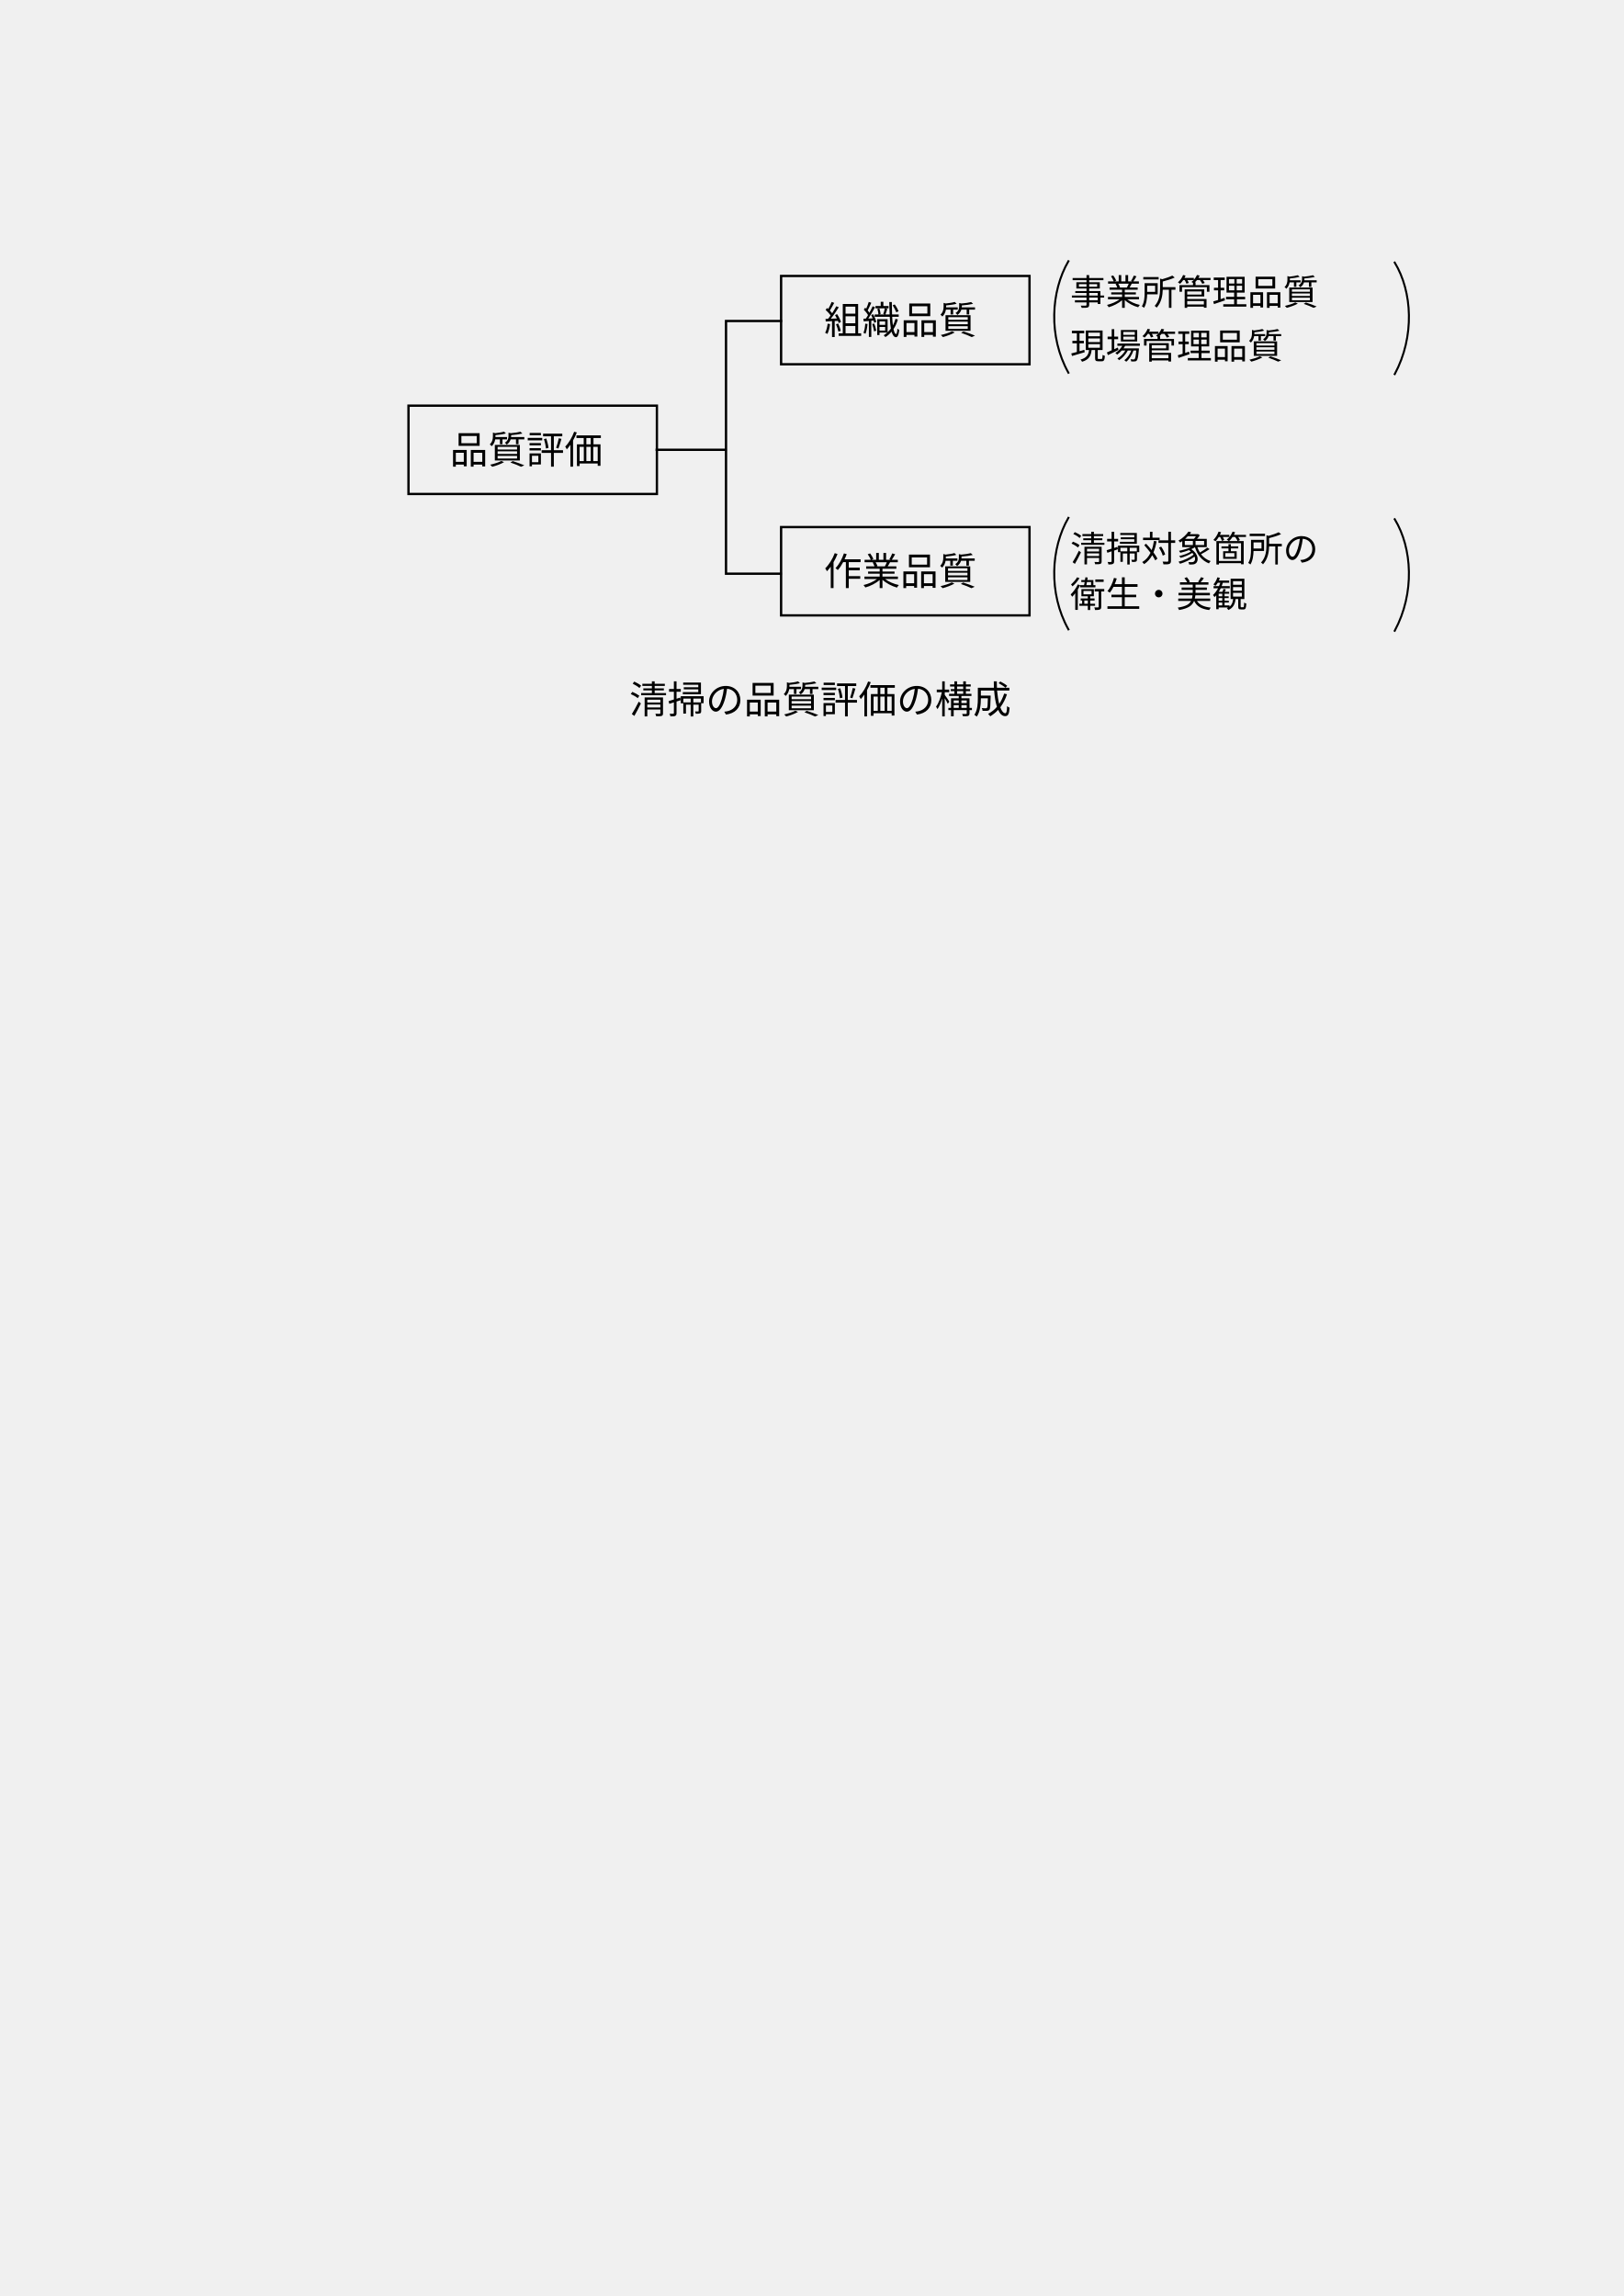
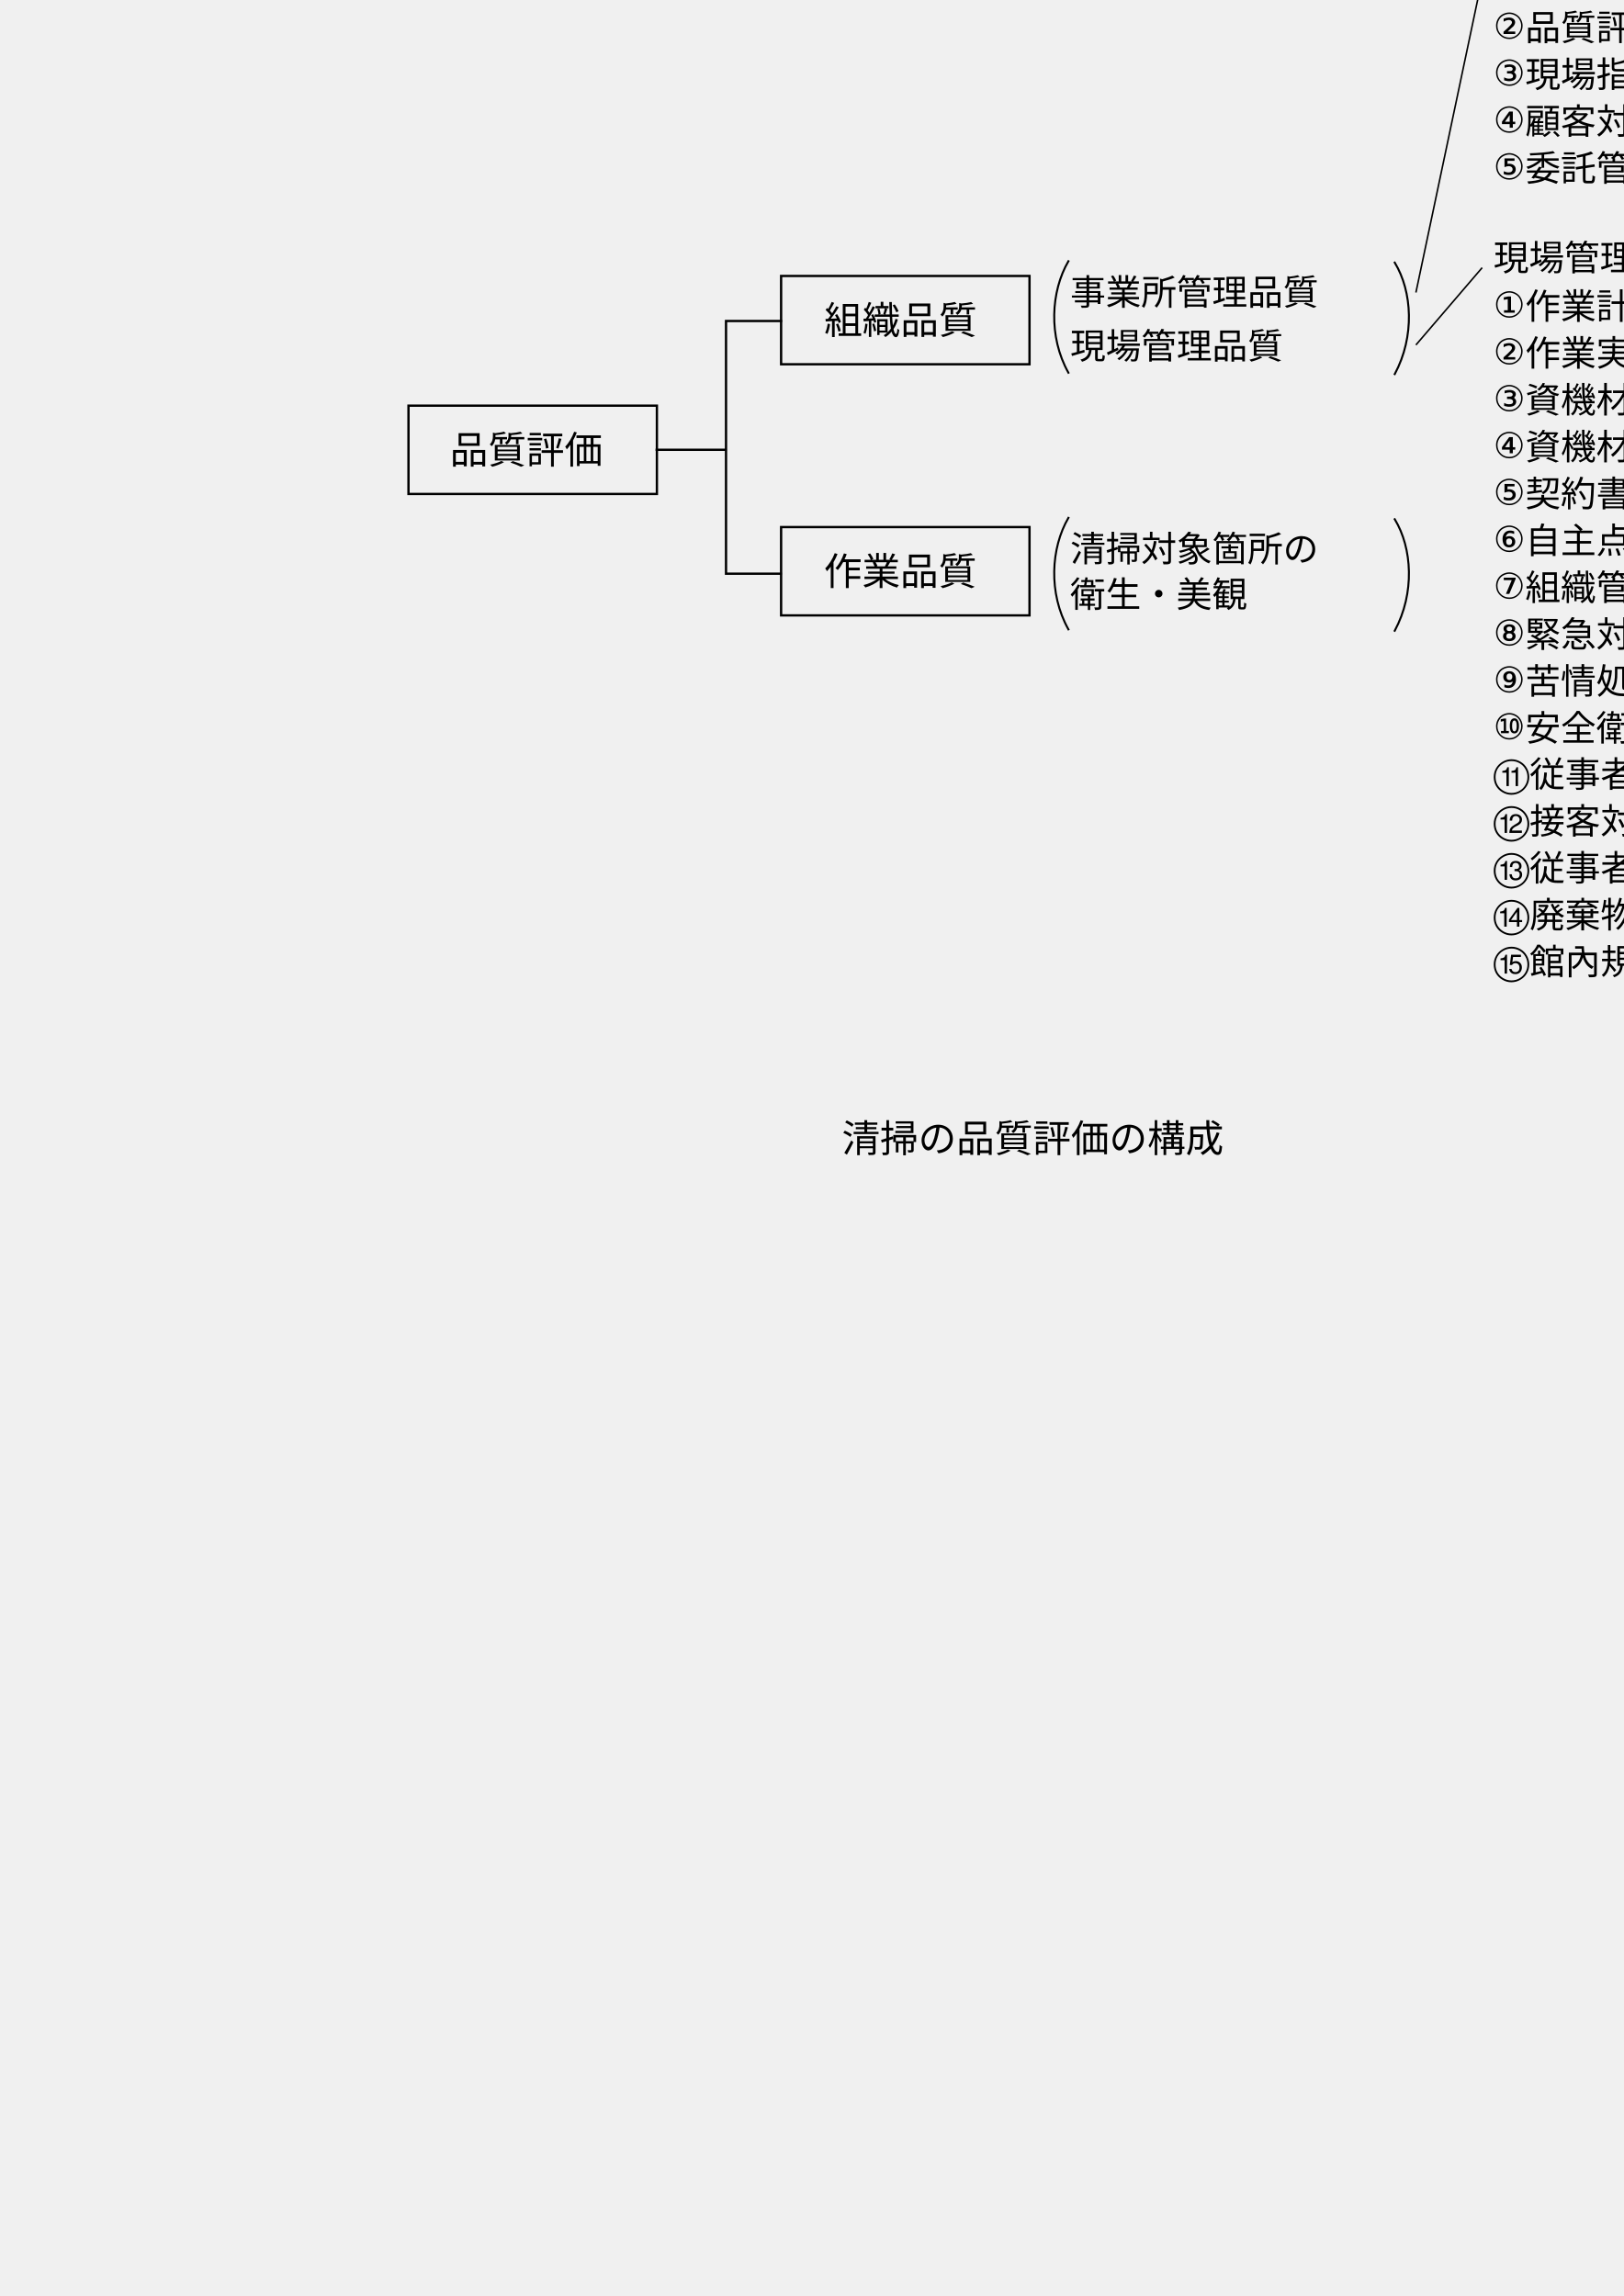
<svg xmlns="http://www.w3.org/2000/svg" width="210mm" height="297mm" viewBox="0 0 210 297" version="1.1" id="svg5">
  <defs id="defs2" />
  <g id="layer1" />
  <g id="layer2">
    <rect style="fill:none;fill-opacity:0.929;stroke:#000000;stroke-width:0.3;stroke-linecap:square" id="rect854" width="32.127" height="11.423" x="52.832" y="52.475" />
    <rect style="fill:none;fill-opacity:0.929;stroke:#000000;stroke-width:0.3;stroke-linecap:square" id="rect980" width="32.127" height="11.423" x="101.023" y="35.697" />
    <rect style="fill:none;fill-opacity:0.929;stroke:#000000;stroke-width:0.3;stroke-linecap:square" id="rect982" width="32.127" height="11.423" x="101.023" y="68.181" />
    <path style="fill:none;fill-opacity:0.929;stroke:#000000;stroke-width:0.3;stroke-linecap:square" d="m 84.938,58.182 8.895,0" id="path1017" />
    <path style="fill:none;fill-opacity:0.929;stroke:#000000;stroke-width:0.3;stroke-linecap:square" d="m 101.004,41.523 h -7.105 v 32.688 h 7.068" id="path1019" />
  </g>
  <g id="layer3">
    <text xml:space="preserve" style="font-style:normal;font-variant:normal;font-weight:normal;font-stretch:normal;font-size:4.939px;line-height:1.25;font-family:sans-serif;-inkscape-font-specification:'sans-serif, Normal';font-variant-ligatures:normal;font-variant-caps:normal;font-variant-numeric:normal;font-variant-east-asian:normal;stroke-width:0.265" x="58.186" y="59.971" id="text2326">
      <tspan id="tspan2324" style="font-style:normal;font-variant:normal;font-weight:normal;font-stretch:normal;font-size:4.939px;font-family:sans-serif;-inkscape-font-specification:'sans-serif, Normal';font-variant-ligatures:normal;font-variant-caps:normal;font-variant-numeric:normal;font-variant-east-asian:normal;stroke-width:0.265" x="58.186" y="59.971">品質評価</tspan>
    </text>
    <text xml:space="preserve" style="font-style:normal;font-variant:normal;font-weight:normal;font-stretch:normal;font-size:4.939px;line-height:1.25;font-family:sans-serif;-inkscape-font-specification:'sans-serif, Normal';font-variant-ligatures:normal;font-variant-caps:normal;font-variant-numeric:normal;font-variant-east-asian:normal;stroke-width:0.265" x="106.594" y="43.194" id="text6142">
      <tspan id="tspan6140" style="font-style:normal;font-variant:normal;font-weight:normal;font-stretch:normal;font-size:4.939px;font-family:sans-serif;-inkscape-font-specification:'sans-serif, Normal';font-variant-ligatures:normal;font-variant-caps:normal;font-variant-numeric:normal;font-variant-east-asian:normal;stroke-width:0.265" x="106.594" y="43.194">組織品質</tspan>
    </text>
    <text xml:space="preserve" style="font-size:4.939px;line-height:1.25;font-family:sans-serif;-inkscape-font-specification:'sans-serif, Normal';stroke-width:0.265" x="106.556" y="75.678" id="text10040">
      <tspan id="tspan10038" style="stroke-width:0.265" x="106.556" y="75.678">作業品質</tspan>
    </text>
-     <text xml:space="preserve" style="font-size:4.939px;line-height:1.25;font-family:sans-serif;-inkscape-font-specification:'sans-serif, Normal';stroke-width:0.265" x="81.389" y="92.277" id="text11642">
-       <tspan id="tspan11640" style="stroke-width:0.265" x="81.389" y="92.277">清掃の品質評価の構成</tspan>
+     <text xml:space="preserve" style="font-size:4.939px;line-height:1.25;font-family:sans-serif;-inkscape-font-specification:'sans-serif, Normal';stroke-width:0.265" x="108.876" y="149.035" id="text11642">
+       <tspan id="tspan11640" style="stroke-width:0.265" x="108.876" y="149.035">清掃の品質評価の構成</tspan>
    </text>
    <text xml:space="preserve" style="font-style:normal;font-variant:normal;font-weight:normal;font-stretch:normal;font-size:4.586px;line-height:1.25;font-family:sans-serif;-inkscape-font-specification:'sans-serif, Normal';font-variant-ligatures:normal;font-variant-caps:normal;font-variant-numeric:normal;font-variant-east-asian:normal;stroke-width:0.265" x="138.416" y="46.406" id="text17448">
      <tspan id="tspan17446" style="font-style:normal;font-variant:normal;font-weight:normal;font-stretch:normal;font-size:4.586px;font-family:sans-serif;-inkscape-font-specification:'sans-serif, Normal';font-variant-ligatures:normal;font-variant-caps:normal;font-variant-numeric:normal;font-variant-east-asian:normal;stroke-width:0.265" x="138.416" y="46.406">現場管理品質</tspan>
    </text>
    <text xml:space="preserve" style="font-style:normal;font-variant:normal;font-weight:normal;font-stretch:normal;font-size:4.586px;line-height:1.25;font-family:sans-serif;-inkscape-font-specification:'sans-serif, Normal';font-variant-ligatures:normal;font-variant-caps:normal;font-variant-numeric:normal;font-variant-east-asian:normal;stroke-width:0.265" x="138.416" y="39.445" id="text18464">
      <tspan id="tspan18462" style="font-style:normal;font-variant:normal;font-weight:normal;font-stretch:normal;font-size:4.586px;font-family:sans-serif;-inkscape-font-specification:'sans-serif, Normal';font-variant-ligatures:normal;font-variant-caps:normal;font-variant-numeric:normal;font-variant-east-asian:normal;stroke-width:0.265" x="138.416" y="39.445">事業所管理品質       </tspan>
    </text>
    <path style="fill:none;fill-opacity:0.929;stroke:#000000;stroke-width:0.257;stroke-linecap:square;stroke-miterlimit:4;stroke-dasharray:none" d="m 180.387,48.393 c 2.619,-4.877 2.269,-10.698 0,-14.426" id="path1172" />
    <path style="fill:none;fill-opacity:0.929;stroke:#000000;stroke-width:0.257;stroke-linecap:square;stroke-miterlimit:4;stroke-dasharray:none" d="m 138.181,48.214 c -2.619,-4.683 -2.269,-10.536 0,-14.426" id="path1427" />
    <text xml:space="preserve" style="font-style:normal;font-variant:normal;font-weight:normal;font-stretch:normal;font-size:4.586px;line-height:1.25;font-family:sans-serif;-inkscape-font-specification:'sans-serif, Normal';font-variant-ligatures:normal;font-variant-caps:normal;font-variant-numeric:normal;font-variant-east-asian:normal;stroke-width:0.265" x="138.416" y="72.644" id="text20308">
      <tspan id="tspan20306" style="font-style:normal;font-variant:normal;font-weight:normal;font-stretch:normal;font-size:4.586px;font-family:sans-serif;-inkscape-font-specification:'sans-serif, Normal';font-variant-ligatures:normal;font-variant-caps:normal;font-variant-numeric:normal;font-variant-east-asian:normal;stroke-width:0.265" x="138.416" y="72.644">清掃対象箇所の</tspan>
    </text>
    <text xml:space="preserve" style="font-style:normal;font-variant:normal;font-weight:normal;font-stretch:normal;font-size:4.586px;line-height:1.25;font-family:sans-serif;-inkscape-font-specification:'sans-serif, Normal';font-variant-ligatures:normal;font-variant-caps:normal;font-variant-numeric:normal;font-variant-east-asian:normal;stroke-width:0.265" x="138.396" y="78.534" id="text22048">
      <tspan id="tspan22046" style="font-style:normal;font-variant:normal;font-weight:normal;font-stretch:normal;font-size:4.586px;font-family:sans-serif;-inkscape-font-specification:'sans-serif, Normal';font-variant-ligatures:normal;font-variant-caps:normal;font-variant-numeric:normal;font-variant-east-asian:normal;stroke-width:0.265" x="138.396" y="78.534">衛生・美観</tspan>
    </text>
    <path style="fill:none;fill-opacity:0.929;stroke:#000000;stroke-width:0.257;stroke-linecap:square;stroke-miterlimit:4;stroke-dasharray:none" d="m 180.387,81.591 c 2.619,-4.877 2.269,-10.698 0,-14.426" id="path1622" />
    <path style="fill:none;fill-opacity:0.929;stroke:#000000;stroke-width:0.257;stroke-linecap:square;stroke-miterlimit:4;stroke-dasharray:none" d="m 138.181,81.412 c -2.619,-4.683 -2.269,-10.536 0,-14.426" id="path1624" />
+     <text xml:space="preserve" style="font-size:2.117px;line-height:1.25;font-family:sans-serif;-inkscape-font-specification:'sans-serif, Normal';word-spacing:0px;stroke-width:0.265" x="193.145" y="-7.12" id="text365">
+       <tspan style="font-style:normal;font-variant:normal;font-weight:normal;font-stretch:normal;font-size:4.586px;font-family:sans-serif;-inkscape-font-specification:'sans-serif, Normal';font-variant-ligatures:normal;font-variant-caps:normal;font-variant-numeric:normal;font-variant-east-asian:normal;stroke-width:0.265" x="193.145" y="-7.12" id="tspan381">事業所管理品質(一部)</tspan>
+       <tspan style="font-style:normal;font-variant:normal;font-weight:normal;font-stretch:normal;font-size:4.586px;font-family:sans-serif;-inkscape-font-specification:'sans-serif, Normal';font-variant-ligatures:normal;font-variant-caps:normal;font-variant-numeric:normal;font-variant-east-asian:normal;stroke-width:0.265" x="193.145" y="-1.057" id="tspan385">①教育訓練</tspan>
+       <tspan style="font-style:normal;font-variant:normal;font-weight:normal;font-stretch:normal;font-size:4.586px;font-family:sans-serif;-inkscape-font-specification:'sans-serif, Normal';font-variant-ligatures:normal;font-variant-caps:normal;font-variant-numeric:normal;font-variant-east-asian:normal;stroke-width:0.265" x="193.145" y="5.006" id="tspan387">②品質評価の実施</tspan>
+       <tspan style="font-style:normal;font-variant:normal;font-weight:normal;font-stretch:normal;font-size:4.586px;font-family:sans-serif;-inkscape-font-specification:'sans-serif, Normal';font-variant-ligatures:normal;font-variant-caps:normal;font-variant-numeric:normal;font-variant-east-asian:normal;stroke-width:0.265" x="193.145" y="11.069" id="tspan391">③現場指導</tspan>
+       <tspan style="font-style:normal;font-variant:normal;font-weight:normal;font-stretch:normal;font-size:4.586px;font-family:sans-serif;-inkscape-font-specification:'sans-serif, Normal';font-variant-ligatures:normal;font-variant-caps:normal;font-variant-numeric:normal;font-variant-east-asian:normal;stroke-width:0.265" x="193.145" y="17.132" id="tspan393">④顧客対応</tspan>
+       <tspan style="font-style:normal;font-variant:normal;font-weight:normal;font-stretch:normal;font-size:4.586px;font-family:sans-serif;-inkscape-font-specification:'sans-serif, Normal';font-variant-ligatures:normal;font-variant-caps:normal;font-variant-numeric:normal;font-variant-east-asian:normal;stroke-width:0.265" x="193.145" y="23.195" id="tspan395">⑤委託管理マニュアル</tspan>
+       <tspan style="font-style:normal;font-variant:normal;font-weight:normal;font-stretch:normal;font-size:4.586px;font-family:sans-serif;-inkscape-font-specification:'sans-serif, Normal';font-variant-ligatures:normal;font-variant-caps:normal;font-variant-numeric:normal;font-variant-east-asian:normal;stroke-width:0.265" x="193.145" y="28.928" id="tspan459" />
+       <tspan style="font-style:normal;font-variant:normal;font-weight:normal;font-stretch:normal;font-size:4.586px;font-family:sans-serif;-inkscape-font-specification:'sans-serif, Normal';font-variant-ligatures:normal;font-variant-caps:normal;font-variant-numeric:normal;font-variant-east-asian:normal;stroke-width:0.265" x="193.145" y="34.991" id="tspan397">現場管理品質</tspan>
+       <tspan style="font-style:normal;font-variant:normal;font-weight:normal;font-stretch:normal;font-size:4.586px;font-family:sans-serif;-inkscape-font-specification:'sans-serif, Normal';font-variant-ligatures:normal;font-variant-caps:normal;font-variant-numeric:normal;font-variant-east-asian:normal;stroke-width:0.265" x="193.145" y="41.054" id="tspan399">①作業計画</tspan>
+       <tspan style="font-style:normal;font-variant:normal;font-weight:normal;font-stretch:normal;font-size:4.586px;font-family:sans-serif;-inkscape-font-specification:'sans-serif, Normal';font-variant-ligatures:normal;font-variant-caps:normal;font-variant-numeric:normal;font-variant-east-asian:normal;stroke-width:0.265" x="193.145" y="47.117" id="tspan401">②作業実施</tspan>
+       <tspan style="font-style:normal;font-variant:normal;font-weight:normal;font-stretch:normal;font-size:4.586px;font-family:sans-serif;-inkscape-font-specification:'sans-serif, Normal';font-variant-ligatures:normal;font-variant-caps:normal;font-variant-numeric:normal;font-variant-east-asian:normal;stroke-width:0.265" x="193.145" y="53.18" id="tspan403">③資機材管理</tspan>
+       <tspan style="font-style:normal;font-variant:normal;font-weight:normal;font-stretch:normal;font-size:4.586px;font-family:sans-serif;-inkscape-font-specification:'sans-serif, Normal';font-variant-ligatures:normal;font-variant-caps:normal;font-variant-numeric:normal;font-variant-east-asian:normal;stroke-width:0.265" x="193.145" y="59.243" id="tspan405">④資機材保管庫</tspan>
+       <tspan style="font-style:normal;font-variant:normal;font-weight:normal;font-stretch:normal;font-size:4.586px;font-family:sans-serif;-inkscape-font-specification:'sans-serif, Normal';font-variant-ligatures:normal;font-variant-caps:normal;font-variant-numeric:normal;font-variant-east-asian:normal;stroke-width:0.265" x="193.145" y="65.306" id="tspan407">⑤契約書·業務仕様書</tspan>
+       <tspan style="font-style:normal;font-variant:normal;font-weight:normal;font-stretch:normal;font-size:4.586px;font-family:sans-serif;-inkscape-font-specification:'sans-serif, Normal';font-variant-ligatures:normal;font-variant-caps:normal;font-variant-numeric:normal;font-variant-east-asian:normal;stroke-width:0.265" x="193.145" y="71.369" id="tspan409">⑥自主点検</tspan>
+       <tspan style="font-style:normal;font-variant:normal;font-weight:normal;font-stretch:normal;font-size:4.586px;font-family:sans-serif;-inkscape-font-specification:'sans-serif, Normal';font-variant-ligatures:normal;font-variant-caps:normal;font-variant-numeric:normal;font-variant-east-asian:normal;stroke-width:0.265" x="193.145" y="77.432" id="tspan411">⑦組織管理体制</tspan>
+       <tspan style="font-style:normal;font-variant:normal;font-weight:normal;font-stretch:normal;font-size:4.586px;font-family:sans-serif;-inkscape-font-specification:'sans-serif, Normal';font-variant-ligatures:normal;font-variant-caps:normal;font-variant-numeric:normal;font-variant-east-asian:normal;stroke-width:0.265" x="193.145" y="83.495" id="tspan413">⑧緊急対応体制</tspan>
+       <tspan style="font-style:normal;font-variant:normal;font-weight:normal;font-stretch:normal;font-size:4.586px;font-family:sans-serif;-inkscape-font-specification:'sans-serif, Normal';font-variant-ligatures:normal;font-variant-caps:normal;font-variant-numeric:normal;font-variant-east-asian:normal;stroke-width:0.265" x="193.145" y="89.558" id="tspan516">⑨苦情処理体制</tspan>
+       <tspan style="font-style:normal;font-variant:normal;font-weight:normal;font-stretch:normal;font-size:4.586px;font-family:sans-serif;-inkscape-font-specification:'sans-serif, Normal';font-variant-ligatures:normal;font-variant-caps:normal;font-variant-numeric:normal;font-variant-east-asian:normal;stroke-width:0.265" x="193.145" y="95.621" id="tspan415">⑩安全衛生</tspan>
+       <tspan style="font-style:normal;font-variant:normal;font-weight:normal;font-stretch:normal;font-size:4.586px;font-family:sans-serif;-inkscape-font-specification:'sans-serif, Normal';font-variant-ligatures:normal;font-variant-caps:normal;font-variant-numeric:normal;font-variant-east-asian:normal;stroke-width:0.265" x="193.145" y="101.684" id="tspan417">⑪従事者研修</tspan>
+       <tspan style="font-style:normal;font-variant:normal;font-weight:normal;font-stretch:normal;font-size:4.586px;font-family:sans-serif;-inkscape-font-specification:'sans-serif, Normal';font-variant-ligatures:normal;font-variant-caps:normal;font-variant-numeric:normal;font-variant-east-asian:normal;stroke-width:0.265" x="193.145" y="107.747" id="tspan419">⑫接客対応</tspan>
+       <tspan style="font-style:normal;font-variant:normal;font-weight:normal;font-stretch:normal;font-size:4.586px;font-family:sans-serif;-inkscape-font-specification:'sans-serif, Normal';font-variant-ligatures:normal;font-variant-caps:normal;font-variant-numeric:normal;font-variant-east-asian:normal;stroke-width:0.265" x="193.145" y="113.81" id="tspan421">⑬従事者控室</tspan>
+       <tspan style="font-style:normal;font-variant:normal;font-weight:normal;font-stretch:normal;font-size:4.586px;font-family:sans-serif;-inkscape-font-specification:'sans-serif, Normal';font-variant-ligatures:normal;font-variant-caps:normal;font-variant-numeric:normal;font-variant-east-asian:normal;stroke-width:0.265" x="193.145" y="119.873" id="tspan423">⑭廃棄物処理</tspan>
+       <tspan style="font-style:normal;font-variant:normal;font-weight:normal;font-stretch:normal;font-size:4.586px;font-family:sans-serif;-inkscape-font-specification:'sans-serif, Normal';font-variant-ligatures:normal;font-variant-caps:normal;font-variant-numeric:normal;font-variant-east-asian:normal;stroke-width:0.265" x="193.145" y="125.936" id="tspan435">⑮館內規則·貸与品等</tspan>
+     </text>
+     <text xml:space="preserve" style="font-size:4.233px;line-height:1.25;font-family:sans-serif;-inkscape-font-specification:'sans-serif, Normal';word-spacing:0px;stroke-width:0.265;font-weight:normal;font-style:normal;font-stretch:normal;font-variant:normal;font-variant-ligatures:normal;font-variant-caps:normal;font-variant-numeric:normal;font-variant-east-asian:normal" x="241.312" y="179.913" id="text340">
+       <tspan id="tspan338" style="stroke-width:0.265;-inkscape-font-specification:'sans-serif, Normal';font-family:sans-serif;font-weight:normal;font-style:normal;font-stretch:normal;font-variant:normal;font-size:4.233px;font-variant-ligatures:normal;font-variant-caps:normal;font-variant-numeric:normal;font-variant-east-asian:normal" x="241.312" y="179.913">公益財団法人 日本建築衛生管理教育センター</tspan>
+     </text>
+     <text xml:space="preserve" style="font-size:4.233px;line-height:1.25;font-family:sans-serif;-inkscape-font-specification:'sans-serif, Normal';word-spacing:0px;stroke-width:0.265" x="239.885" y="191.694" id="text453">
+       <tspan id="tspan451" style="stroke-width:0.265" x="239.885" y="191.694">新建築物の環境衛生管理 H31.3.31第1版第1刷 下36 図7-2-4(3)</tspan>
+     </text>
+     <path style="fill:#808080;fill-opacity:0.929;stroke:#ffffff;stroke-width:0.2" d="M 259.161,44.264 V 57.115" id="path687" />
+     <path style="fill:#808080;fill-opacity:0.929;stroke:#000000;stroke-width:0.2" d="m 183.126,37.839 9.638,-45.692" id="path974" />
+     <path style="fill:#808080;fill-opacity:0.929;stroke:#000000;stroke-width:0.2" d="m 183.126,44.621 8.567,-9.995" id="path976" />
  </g>
</svg>
